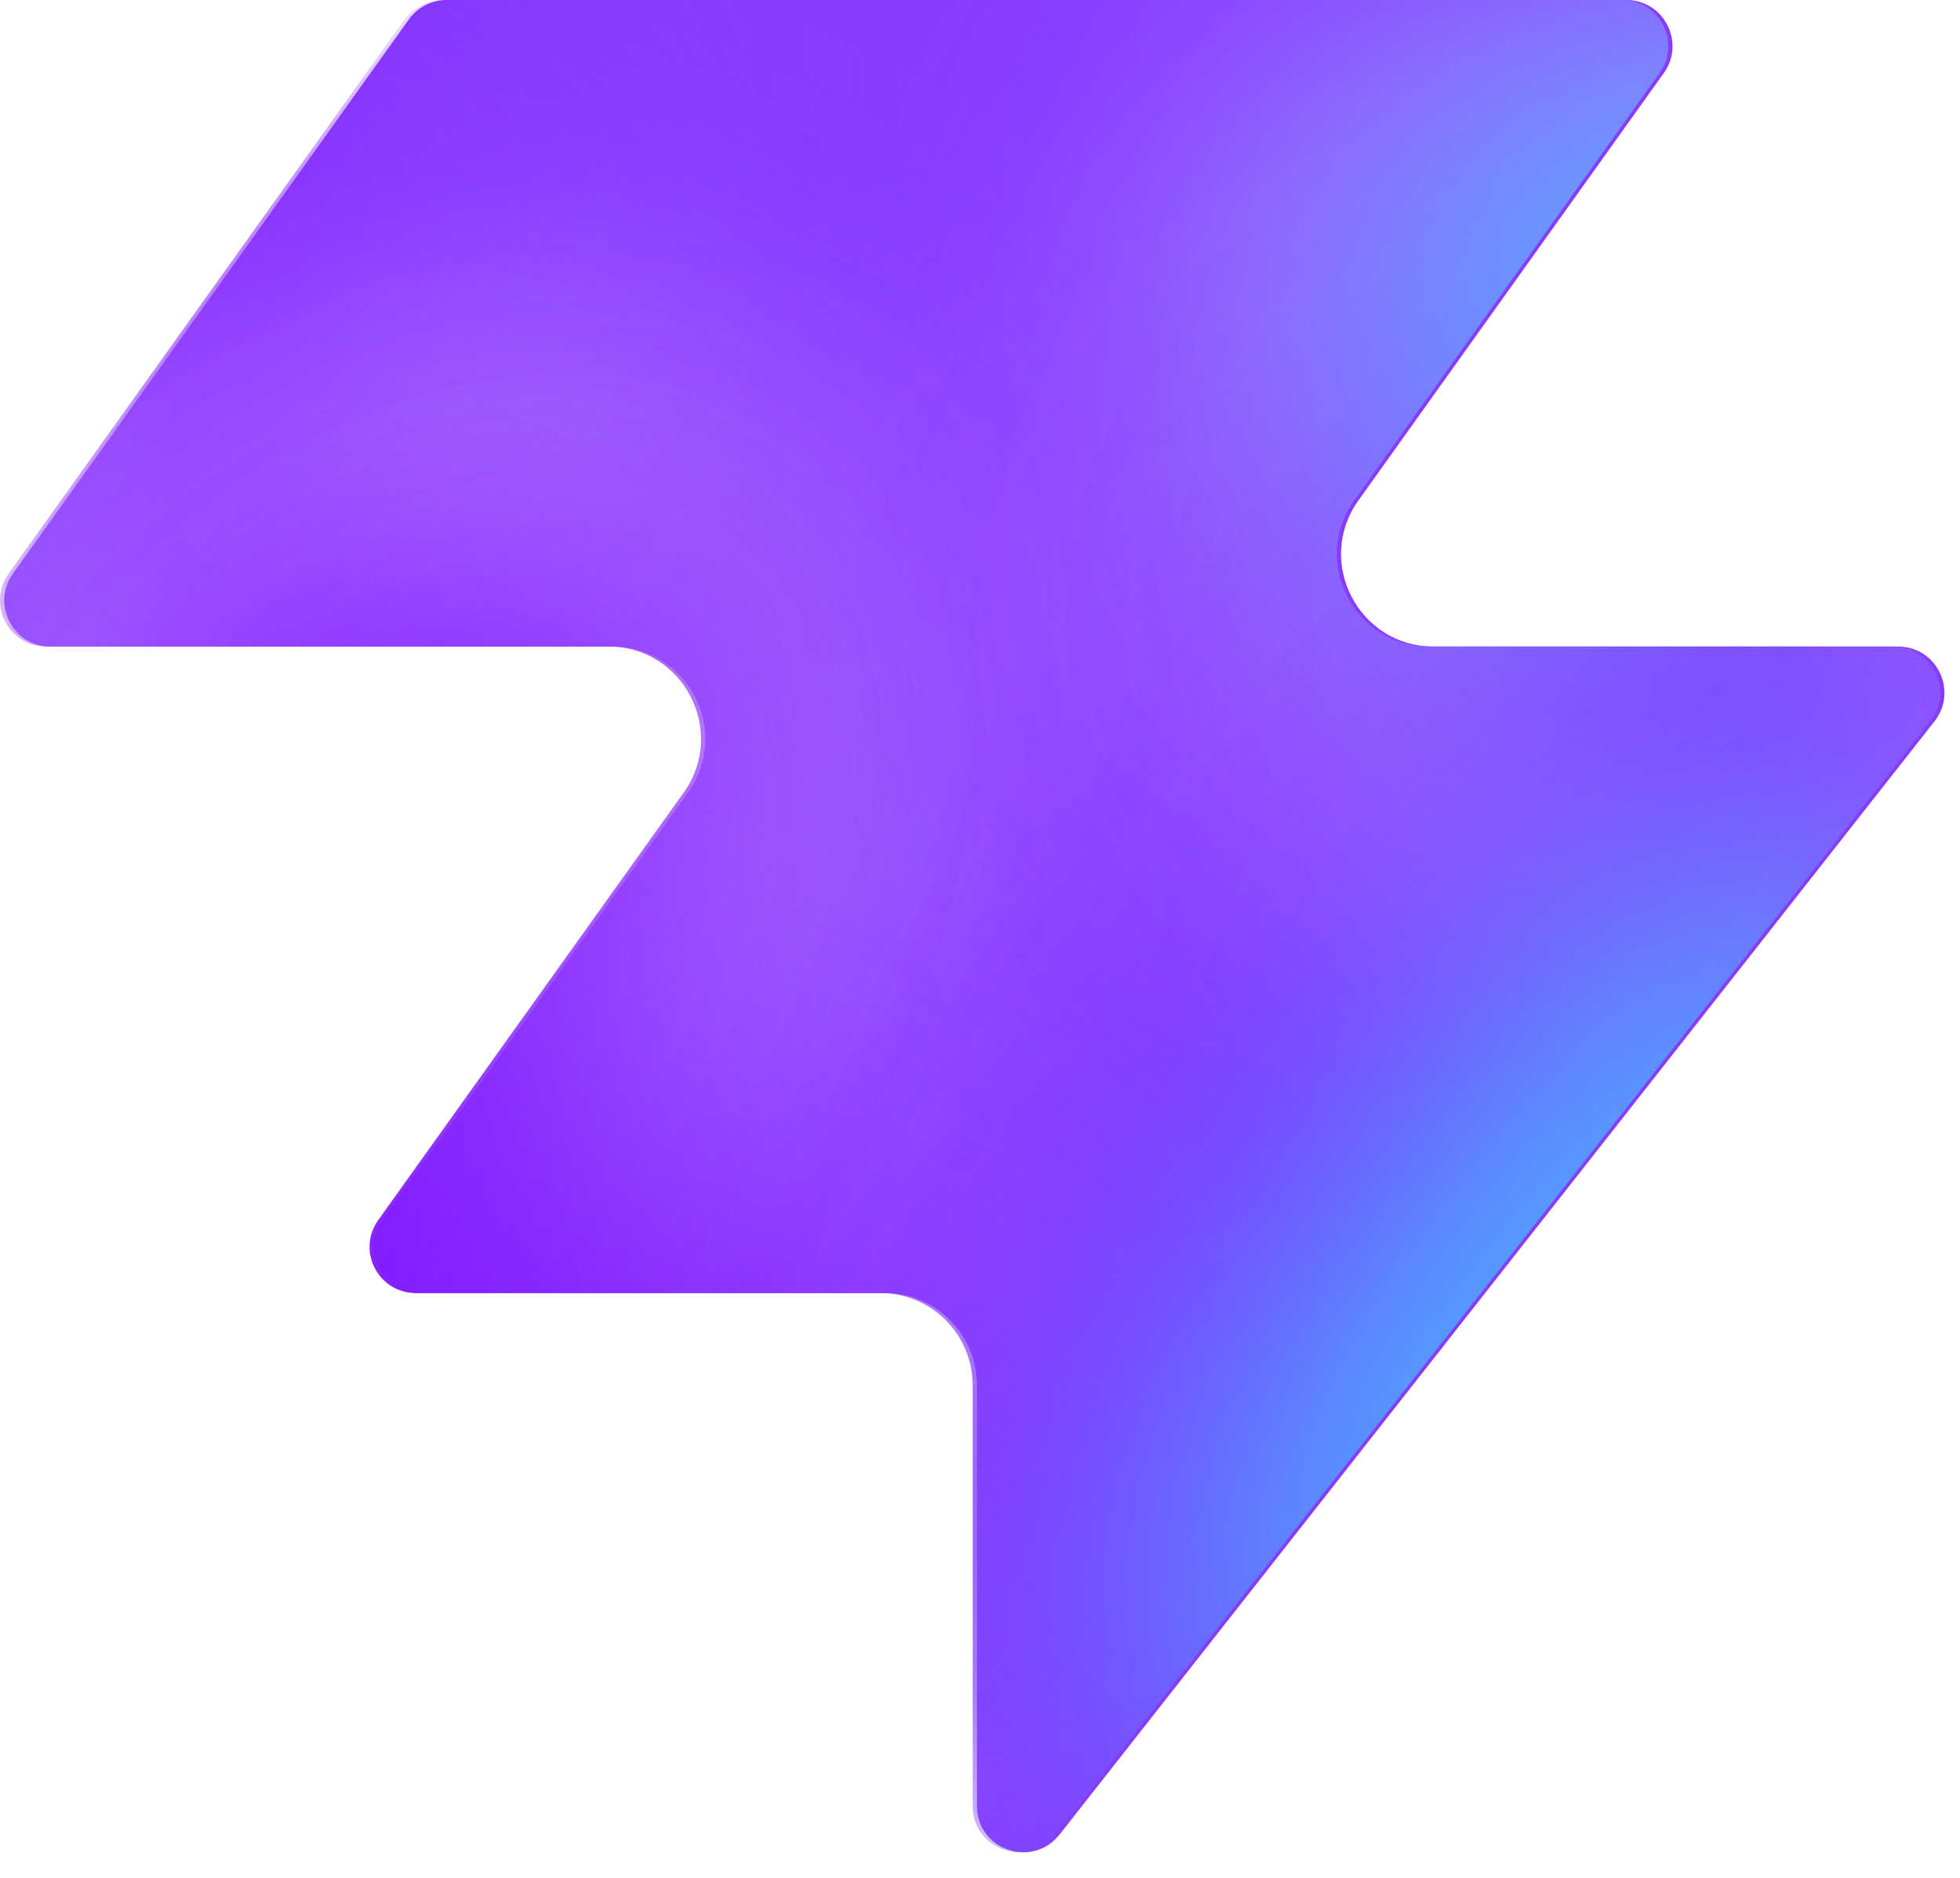
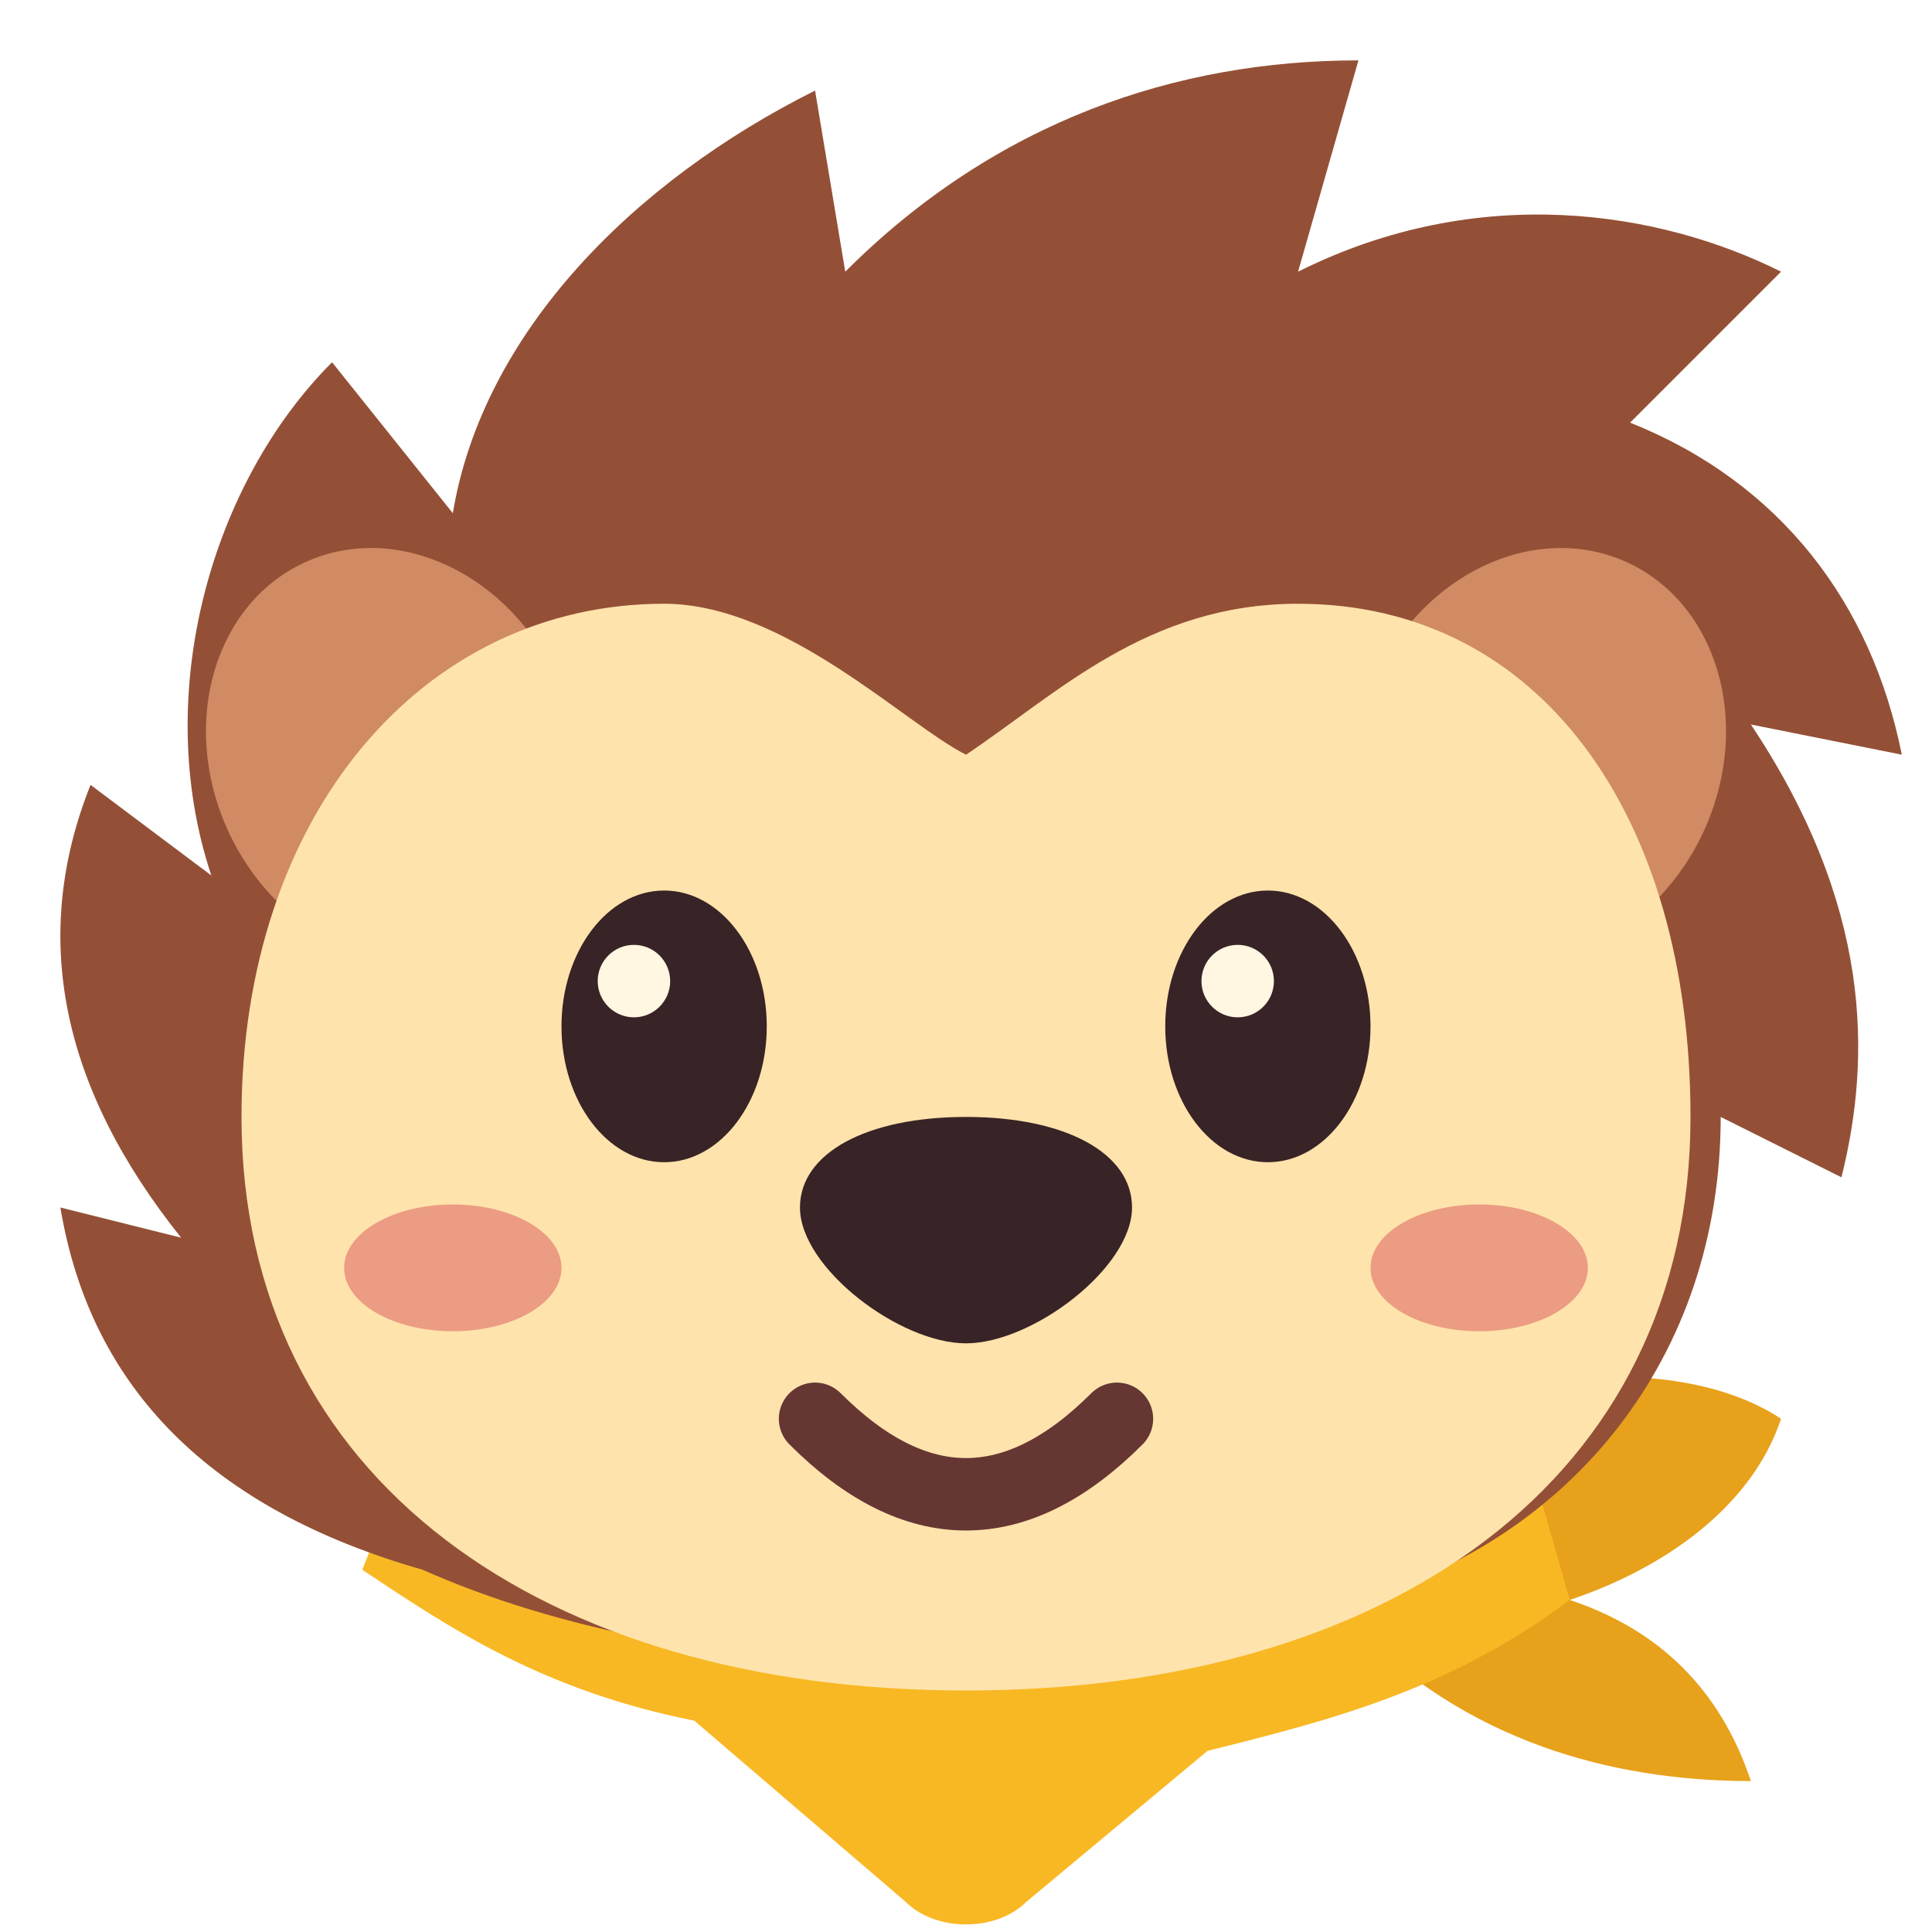
- <svg xmlns="http://www.w3.org/2000/svg" width="48" height="46" fill="none" viewBox="0 0 48 46">
-   <path fill="#863bff" d="M25.946 44.938c-.664.845-2.021.375-2.021-.698V33.937a2.26 2.26 0 0 0-2.262-2.262H10.287c-.92 0-1.456-1.04-.92-1.788l7.48-10.471c1.07-1.497 0-3.578-1.842-3.578H1.237c-.92 0-1.456-1.04-.92-1.788L10.013.474c.214-.297.556-.474.92-.474h28.894c.92 0 1.456 1.04.92 1.788l-7.48 10.471c-1.07 1.498 0 3.579 1.842 3.579h11.377c.943 0 1.473 1.088.89 1.83L25.947 44.94z" style="fill:#863bff;fill:color(display-p3 .525 .23 1);fill-opacity:1" />
-   <mask id="a" width="48" height="46" x="0" y="0" maskUnits="userSpaceOnUse" style="mask-type:alpha">
-     <path fill="#000" d="M25.842 44.938c-.664.844-2.021.375-2.021-.698V33.937a2.26 2.26 0 0 0-2.262-2.262H10.183c-.92 0-1.456-1.04-.92-1.788l7.48-10.471c1.07-1.498 0-3.579-1.842-3.579H1.133c-.92 0-1.456-1.04-.92-1.787L9.91.473c.214-.297.556-.474.92-.474h28.894c.92 0 1.456 1.04.92 1.788l-7.48 10.471c-1.07 1.498 0 3.578 1.842 3.578h11.377c.943 0 1.473 1.088.89 1.832L25.843 44.94z" style="fill:#000;fill-opacity:1" />
-   </mask>
-   <g mask="url(#a)">
-     <g filter="url(#b)">
-       <ellipse cx="5.508" cy="14.704" fill="#ede6ff" rx="5.508" ry="14.704" style="fill:#ede6ff;fill:color(display-p3 .927 .903 1);fill-opacity:1" transform="matrix(.00324 1 1 -.00324 -4.47 31.516)" />
-     </g>
-     <g filter="url(#c)">
-       <ellipse cx="10.399" cy="29.851" fill="#ede6ff" rx="10.399" ry="29.851" style="fill:#ede6ff;fill:color(display-p3 .927 .903 1);fill-opacity:1" transform="matrix(.00324 1 1 -.00324 -39.328 7.883)" />
-     </g>
-     <g filter="url(#d)">
-       <ellipse cx="5.508" cy="30.487" fill="#7e14ff" rx="5.508" ry="30.487" style="fill:#7e14ff;fill:color(display-p3 .492 .077 1);fill-opacity:1" transform="rotate(89.814 -25.913 -14.639)scale(1 -1)" />
-     </g>
-     <g filter="url(#e)">
-       <ellipse cx="5.508" cy="30.599" fill="#7e14ff" rx="5.508" ry="30.599" style="fill:#7e14ff;fill:color(display-p3 .492 .077 1);fill-opacity:1" transform="rotate(89.814 -32.644 -3.334)scale(1 -1)" />
-     </g>
-     <g filter="url(#f)">
-       <ellipse cx="5.508" cy="30.599" fill="#7e14ff" rx="5.508" ry="30.599" style="fill:#7e14ff;fill:color(display-p3 .492 .077 1);fill-opacity:1" transform="matrix(.00324 1 1 -.00324 -34.34 30.47)" />
-     </g>
-     <g filter="url(#g)">
-       <ellipse cx="14.072" cy="22.078" fill="#ede6ff" rx="14.072" ry="22.078" style="fill:#ede6ff;fill:color(display-p3 .927 .903 1);fill-opacity:1" transform="rotate(93.35 24.506 48.493)scale(-1 1)" />
-     </g>
-     <g filter="url(#h)">
-       <ellipse cx="3.47" cy="21.501" fill="#7e14ff" rx="3.47" ry="21.501" style="fill:#7e14ff;fill:color(display-p3 .492 .077 1);fill-opacity:1" transform="rotate(89.009 28.708 47.59)scale(-1 1)" />
-     </g>
-     <g filter="url(#i)">
-       <ellipse cx="3.47" cy="21.501" fill="#7e14ff" rx="3.47" ry="21.501" style="fill:#7e14ff;fill:color(display-p3 .492 .077 1);fill-opacity:1" transform="rotate(89.009 28.708 47.59)scale(-1 1)" />
-     </g>
-     <g filter="url(#j)">
-       <ellipse cx=".387" cy="8.972" fill="#7e14ff" rx="4.407" ry="29.108" style="fill:#7e14ff;fill:color(display-p3 .492 .077 1);fill-opacity:1" transform="rotate(39.51 .387 8.972)" />
-     </g>
-     <g filter="url(#k)">
-       <ellipse cx="47.523" cy="-6.092" fill="#7e14ff" rx="4.407" ry="29.108" style="fill:#7e14ff;fill:color(display-p3 .492 .077 1);fill-opacity:1" transform="rotate(37.892 47.523 -6.092)" />
-     </g>
-     <g filter="url(#l)">
-       <ellipse cx="41.412" cy="6.333" fill="#47bfff" rx="5.971" ry="9.665" style="fill:#47bfff;fill:color(display-p3 .28 .748 1);fill-opacity:1" transform="rotate(37.892 41.412 6.333)" />
-     </g>
-     <g filter="url(#m)">
-       <ellipse cx="-1.879" cy="38.332" fill="#7e14ff" rx="4.407" ry="29.108" style="fill:#7e14ff;fill:color(display-p3 .492 .077 1);fill-opacity:1" transform="rotate(37.892 -1.88 38.332)" />
-     </g>
-     <g filter="url(#n)">
-       <ellipse cx="-1.879" cy="38.332" fill="#7e14ff" rx="4.407" ry="29.108" style="fill:#7e14ff;fill:color(display-p3 .492 .077 1);fill-opacity:1" transform="rotate(37.892 -1.88 38.332)" />
-     </g>
-     <g filter="url(#o)">
-       <ellipse cx="35.651" cy="29.907" fill="#7e14ff" rx="4.407" ry="29.108" style="fill:#7e14ff;fill:color(display-p3 .492 .077 1);fill-opacity:1" transform="rotate(37.892 35.651 29.907)" />
-     </g>
-     <g filter="url(#p)">
-       <ellipse cx="38.418" cy="32.4" fill="#47bfff" rx="5.971" ry="15.297" style="fill:#47bfff;fill:color(display-p3 .28 .748 1);fill-opacity:1" transform="rotate(37.892 38.418 32.4)" />
-     </g>
+ <svg xmlns="http://www.w3.org/2000/svg" viewBox="0 0 64 64">
+   <path fill="#e7a11b" d="M45 48c5-3 11-3 14-1-1 3-4 5-7 6 3 1 5 3 6 6-4 0-9-1-13-5z" />
+   <path fill="#f8b824" d="M14 47c10 3 28 3 36-1l2 7c-4 3-8 4-12 5l-6 5c-1 1-3 1-4 0l-7-6c-5-1-8-3-11-5z" />
+   <path fill="#945036" d="M14 52C7 50 3 46 2 40l4 1C2 36 1 31 3 26l4 3c-2-6 0-13 4-17l4 5c1-6 6-11 12-14l1 6c5-5 11-7 17-7l-2 7c6-3 12-2 16 0l-5 5c5 2 8 6 9 11l-5-1c4 6 4 11 3 15l-4-2c0 8-5 14-12 16-9 3-22 3-31-1z" />
+   <g fill="#d08b64">
+     <ellipse cx="13" cy="25" rx="6" ry="7" transform="rotate(-24 13 25)" />
+     <ellipse cx="51" cy="25" rx="6" ry="7" transform="rotate(24 51 25)" />
  </g>
-   <defs>
-     <filter id="b" width="60.045" height="41.654" x="-19.77" y="16.149" color-interpolation-filters="sRGB" filterUnits="userSpaceOnUse">
-       <feFlood flood-opacity="0" result="BackgroundImageFix" />
-       <feBlend in="SourceGraphic" in2="BackgroundImageFix" result="shape" />
-       <feGaussianBlur result="effect1_foregroundBlur_2002_17158" stdDeviation="7.659" />
-     </filter>
-     <filter id="c" width="90.34" height="51.437" x="-54.613" y="-7.533" color-interpolation-filters="sRGB" filterUnits="userSpaceOnUse">
-       <feFlood flood-opacity="0" result="BackgroundImageFix" />
-       <feBlend in="SourceGraphic" in2="BackgroundImageFix" result="shape" />
-       <feGaussianBlur result="effect1_foregroundBlur_2002_17158" stdDeviation="7.659" />
-     </filter>
-     <filter id="d" width="79.355" height="29.4" x="-49.64" y="2.03" color-interpolation-filters="sRGB" filterUnits="userSpaceOnUse">
-       <feFlood flood-opacity="0" result="BackgroundImageFix" />
-       <feBlend in="SourceGraphic" in2="BackgroundImageFix" result="shape" />
-       <feGaussianBlur result="effect1_foregroundBlur_2002_17158" stdDeviation="4.596" />
-     </filter>
-     <filter id="e" width="79.579" height="29.4" x="-45.045" y="20.029" color-interpolation-filters="sRGB" filterUnits="userSpaceOnUse">
-       <feFlood flood-opacity="0" result="BackgroundImageFix" />
-       <feBlend in="SourceGraphic" in2="BackgroundImageFix" result="shape" />
-       <feGaussianBlur result="effect1_foregroundBlur_2002_17158" stdDeviation="4.596" />
-     </filter>
-     <filter id="f" width="79.579" height="29.4" x="-43.513" y="21.178" color-interpolation-filters="sRGB" filterUnits="userSpaceOnUse">
-       <feFlood flood-opacity="0" result="BackgroundImageFix" />
-       <feBlend in="SourceGraphic" in2="BackgroundImageFix" result="shape" />
-       <feGaussianBlur result="effect1_foregroundBlur_2002_17158" stdDeviation="4.596" />
-     </filter>
-     <filter id="g" width="74.749" height="58.852" x="15.756" y="-17.901" color-interpolation-filters="sRGB" filterUnits="userSpaceOnUse">
-       <feFlood flood-opacity="0" result="BackgroundImageFix" />
-       <feBlend in="SourceGraphic" in2="BackgroundImageFix" result="shape" />
-       <feGaussianBlur result="effect1_foregroundBlur_2002_17158" stdDeviation="7.659" />
-     </filter>
-     <filter id="h" width="61.377" height="25.362" x="23.548" y="2.284" color-interpolation-filters="sRGB" filterUnits="userSpaceOnUse">
-       <feFlood flood-opacity="0" result="BackgroundImageFix" />
-       <feBlend in="SourceGraphic" in2="BackgroundImageFix" result="shape" />
-       <feGaussianBlur result="effect1_foregroundBlur_2002_17158" stdDeviation="4.596" />
-     </filter>
-     <filter id="i" width="61.377" height="25.362" x="23.548" y="2.284" color-interpolation-filters="sRGB" filterUnits="userSpaceOnUse">
-       <feFlood flood-opacity="0" result="BackgroundImageFix" />
-       <feBlend in="SourceGraphic" in2="BackgroundImageFix" result="shape" />
-       <feGaussianBlur result="effect1_foregroundBlur_2002_17158" stdDeviation="4.596" />
-     </filter>
-     <filter id="j" width="56.045" height="63.649" x="-27.636" y="-22.853" color-interpolation-filters="sRGB" filterUnits="userSpaceOnUse">
-       <feFlood flood-opacity="0" result="BackgroundImageFix" />
-       <feBlend in="SourceGraphic" in2="BackgroundImageFix" result="shape" />
-       <feGaussianBlur result="effect1_foregroundBlur_2002_17158" stdDeviation="4.596" />
-     </filter>
-     <filter id="k" width="54.814" height="64.646" x="20.116" y="-38.415" color-interpolation-filters="sRGB" filterUnits="userSpaceOnUse">
-       <feFlood flood-opacity="0" result="BackgroundImageFix" />
-       <feBlend in="SourceGraphic" in2="BackgroundImageFix" result="shape" />
-       <feGaussianBlur result="effect1_foregroundBlur_2002_17158" stdDeviation="4.596" />
-     </filter>
-     <filter id="l" width="33.541" height="35.313" x="24.641" y="-11.323" color-interpolation-filters="sRGB" filterUnits="userSpaceOnUse">
-       <feFlood flood-opacity="0" result="BackgroundImageFix" />
-       <feBlend in="SourceGraphic" in2="BackgroundImageFix" result="shape" />
-       <feGaussianBlur result="effect1_foregroundBlur_2002_17158" stdDeviation="4.596" />
-     </filter>
-     <filter id="m" width="54.814" height="64.646" x="-29.286" y="6.009" color-interpolation-filters="sRGB" filterUnits="userSpaceOnUse">
-       <feFlood flood-opacity="0" result="BackgroundImageFix" />
-       <feBlend in="SourceGraphic" in2="BackgroundImageFix" result="shape" />
-       <feGaussianBlur result="effect1_foregroundBlur_2002_17158" stdDeviation="4.596" />
-     </filter>
-     <filter id="n" width="54.814" height="64.646" x="-29.286" y="6.009" color-interpolation-filters="sRGB" filterUnits="userSpaceOnUse">
-       <feFlood flood-opacity="0" result="BackgroundImageFix" />
-       <feBlend in="SourceGraphic" in2="BackgroundImageFix" result="shape" />
-       <feGaussianBlur result="effect1_foregroundBlur_2002_17158" stdDeviation="4.596" />
-     </filter>
-     <filter id="o" width="54.814" height="64.646" x="8.244" y="-2.416" color-interpolation-filters="sRGB" filterUnits="userSpaceOnUse">
-       <feFlood flood-opacity="0" result="BackgroundImageFix" />
-       <feBlend in="SourceGraphic" in2="BackgroundImageFix" result="shape" />
-       <feGaussianBlur result="effect1_foregroundBlur_2002_17158" stdDeviation="4.596" />
-     </filter>
-     <filter id="p" width="39.409" height="43.623" x="18.713" y="10.588" color-interpolation-filters="sRGB" filterUnits="userSpaceOnUse">
-       <feFlood flood-opacity="0" result="BackgroundImageFix" />
-       <feBlend in="SourceGraphic" in2="BackgroundImageFix" result="shape" />
-       <feGaussianBlur result="effect1_foregroundBlur_2002_17158" stdDeviation="4.596" />
-     </filter>
-   </defs>
+   <path fill="#ffe3ac" d="M8 37c0-10 6-17 14-17 4 0 8 4 10 5 3-2 6-5 11-5 8 0 13 7 13 17 0 12-10 19-24 19S8 49 8 37z" />
+   <g fill="#eb9c82">
+     <ellipse cx="15" cy="42" rx="3.6" ry="2.1" />
+     <ellipse cx="49" cy="42" rx="3.6" ry="2.1" />
+   </g>
+   <g fill="#382326">
+     <ellipse cx="22" cy="34" rx="3.4" ry="4.5" />
+     <ellipse cx="42" cy="34" rx="3.4" ry="4.5" />
+     <path d="M26.5 40c0-1.8 2.2-3 5.5-3s5.5 1.2 5.5 3c0 2-3.3 4.5-5.5 4.5s-5.5-2.5-5.5-4.5z" />
+   </g>
+   <g fill="#fff7e2">
+     <circle cx="21" cy="32.5" r="1.2" />
+     <circle cx="41" cy="32.5" r="1.2" />
+   </g>
+   <path d="M27 47q5 5 10 0" fill="none" stroke="#663633" stroke-width="2.4" stroke-linecap="round" />
</svg>
